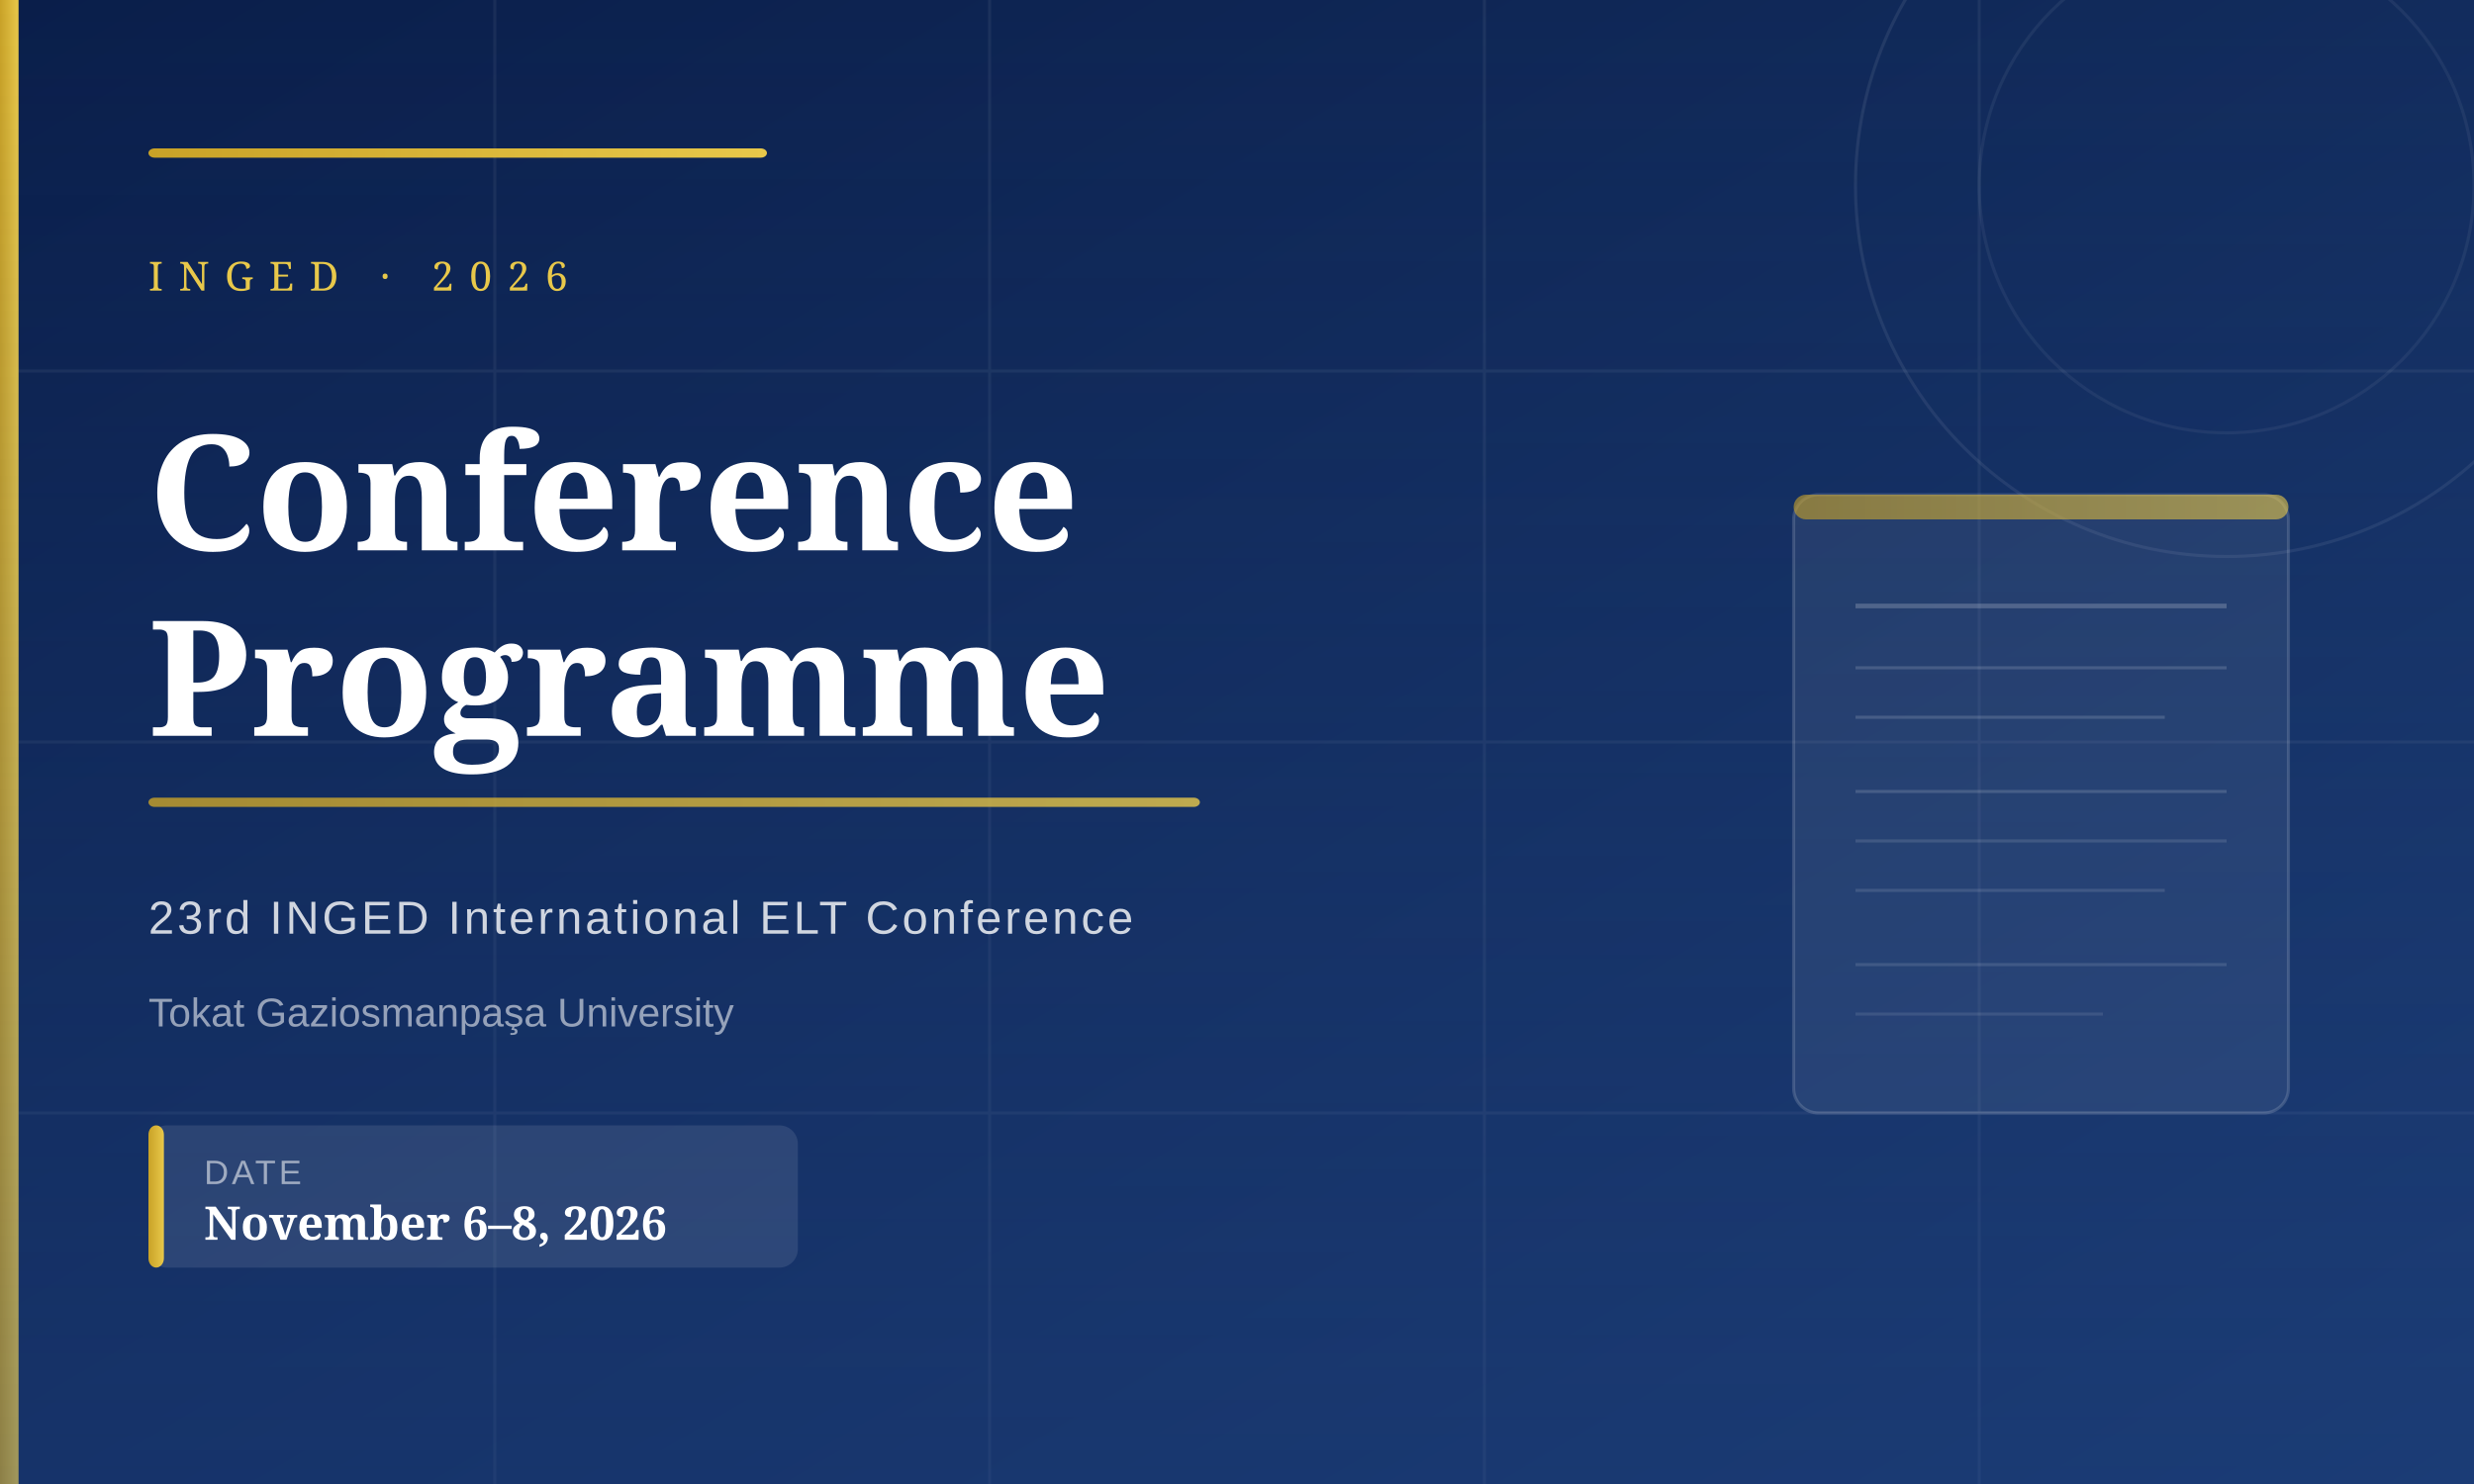
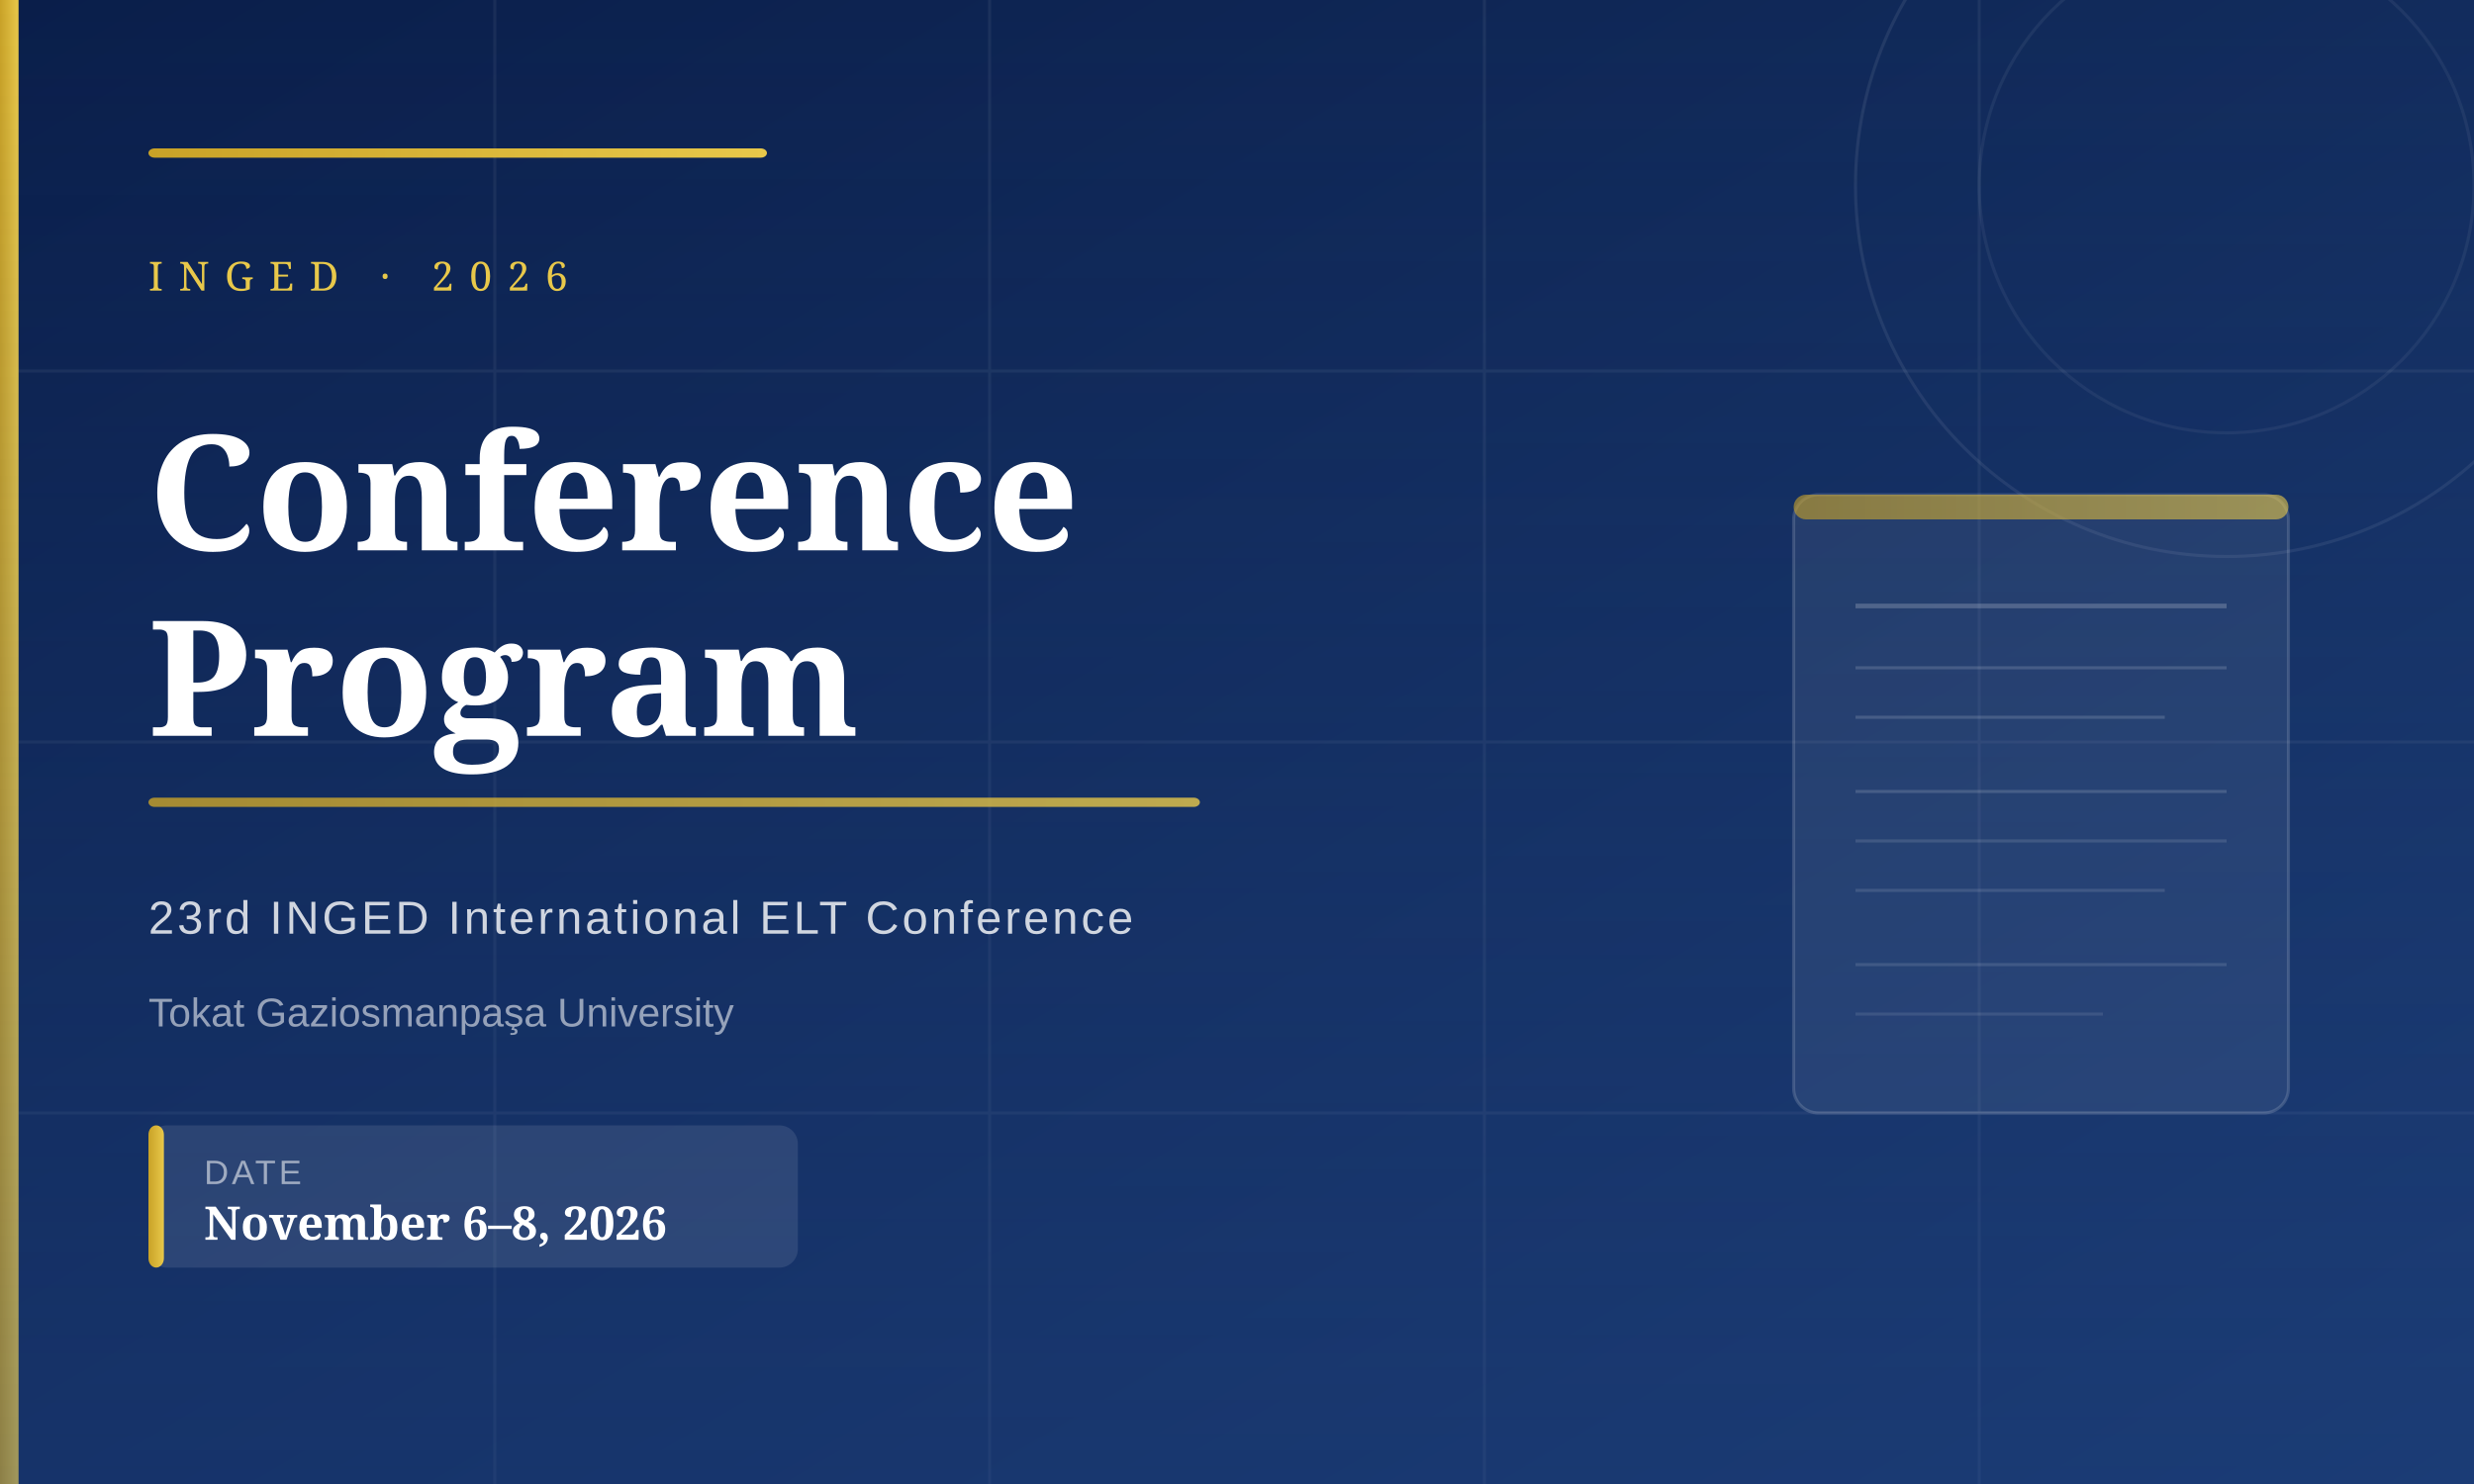
<svg xmlns="http://www.w3.org/2000/svg" viewBox="0 0 800 480" width="800" height="480">
  <defs>
    <linearGradient id="bg" x1="0" y1="0" x2="1" y2="1">
      <stop offset="0%" stop-color="#0a1e4a" />
      <stop offset="100%" stop-color="#1a3a70" />
    </linearGradient>
    <linearGradient id="gold" x1="0" y1="0" x2="1" y2="0">
      <stop offset="0%" stop-color="#c9a227" />
      <stop offset="100%" stop-color="#e8c84a" />
    </linearGradient>
    <linearGradient id="fade" x1="0" y1="0" x2="0" y2="1">
      <stop offset="0%" stop-color="#1e4080" stop-opacity="0" />
      <stop offset="100%" stop-color="#1e4080" stop-opacity="0.35" />
    </linearGradient>
  </defs>
  <rect width="800" height="480" fill="url(#bg)" />
  <g opacity="0.06" stroke="white" stroke-width="1">
    <line x1="0" y1="120" x2="800" y2="120" />
    <line x1="0" y1="240" x2="800" y2="240" />
    <line x1="0" y1="360" x2="800" y2="360" />
    <line x1="160" y1="0" x2="160" y2="480" />
    <line x1="320" y1="0" x2="320" y2="480" />
    <line x1="480" y1="0" x2="480" y2="480" />
    <line x1="640" y1="0" x2="640" y2="480" />
  </g>
  <rect x="0" y="0" width="6" height="480" fill="url(#gold)" />
  <circle cx="720" cy="60" r="120" fill="none" stroke="white" stroke-width="1" opacity="0.08" />
  <circle cx="720" cy="60" r="80" fill="none" stroke="white" stroke-width="1" opacity="0.06" />
  <rect width="800" height="480" fill="url(#fade)" />
  <rect x="48" y="48" width="200" height="3" fill="url(#gold)" rx="2" />
  <text x="48" y="94" font-family="Georgia, serif" font-size="13" font-weight="normal" fill="#e8c84a" letter-spacing="5">INGED · 2026</text>
  <text x="48" y="178" font-family="Georgia, serif" font-size="52" font-weight="bold" fill="white">Conference</text>
-   <text x="48" y="238" font-family="Georgia, serif" font-size="52" font-weight="bold" fill="white">Programme</text>
+   <text x="48" y="238" font-family="Georgia, serif" font-size="52" font-weight="bold" fill="white">Program</text>
  <rect x="48" y="258" width="340" height="3" fill="url(#gold)" rx="2" opacity="0.8" />
  <text x="48" y="302" font-family="Arial, sans-serif" font-size="15" fill="rgba(255,255,255,0.80)" letter-spacing="1">23rd INGED International ELT Conference</text>
  <text x="48" y="332" font-family="Arial, sans-serif" font-size="13" fill="rgba(255,255,255,0.55)">Tokat Gaziosmanpaşa University</text>
  <rect x="48" y="364" width="210" height="46" rx="6" fill="rgba(255,255,255,0.10)" />
  <rect x="48" y="364" width="5" height="46" rx="3" fill="url(#gold)" />
  <text x="66" y="383" font-family="Arial, sans-serif" font-size="11" fill="rgba(255,255,255,0.55)" letter-spacing="1">DATE</text>
  <text x="66" y="401" font-family="Georgia, serif" font-size="15" font-weight="bold" fill="white">November 6–8, 2026</text>
  <rect x="580" y="160" width="160" height="200" rx="8" fill="rgba(255,255,255,0.07)" stroke="rgba(255,255,255,0.15)" stroke-width="1" />
  <rect x="580" y="160" width="160" height="8" rx="4" fill="url(#gold)" opacity="0.6" />
  <line x1="600" y1="196" x2="720" y2="196" stroke="rgba(255,255,255,0.2)" stroke-width="1.5" />
  <line x1="600" y1="216" x2="720" y2="216" stroke="rgba(255,255,255,0.15)" stroke-width="1" />
  <line x1="600" y1="232" x2="700" y2="232" stroke="rgba(255,255,255,0.15)" stroke-width="1" />
  <line x1="600" y1="256" x2="720" y2="256" stroke="rgba(255,255,255,0.15)" stroke-width="1" />
  <line x1="600" y1="272" x2="720" y2="272" stroke="rgba(255,255,255,0.12)" stroke-width="1" />
  <line x1="600" y1="288" x2="700" y2="288" stroke="rgba(255,255,255,0.12)" stroke-width="1" />
  <line x1="600" y1="312" x2="720" y2="312" stroke="rgba(255,255,255,0.12)" stroke-width="1" />
  <line x1="600" y1="328" x2="680" y2="328" stroke="rgba(255,255,255,0.10)" stroke-width="1" />
</svg>
